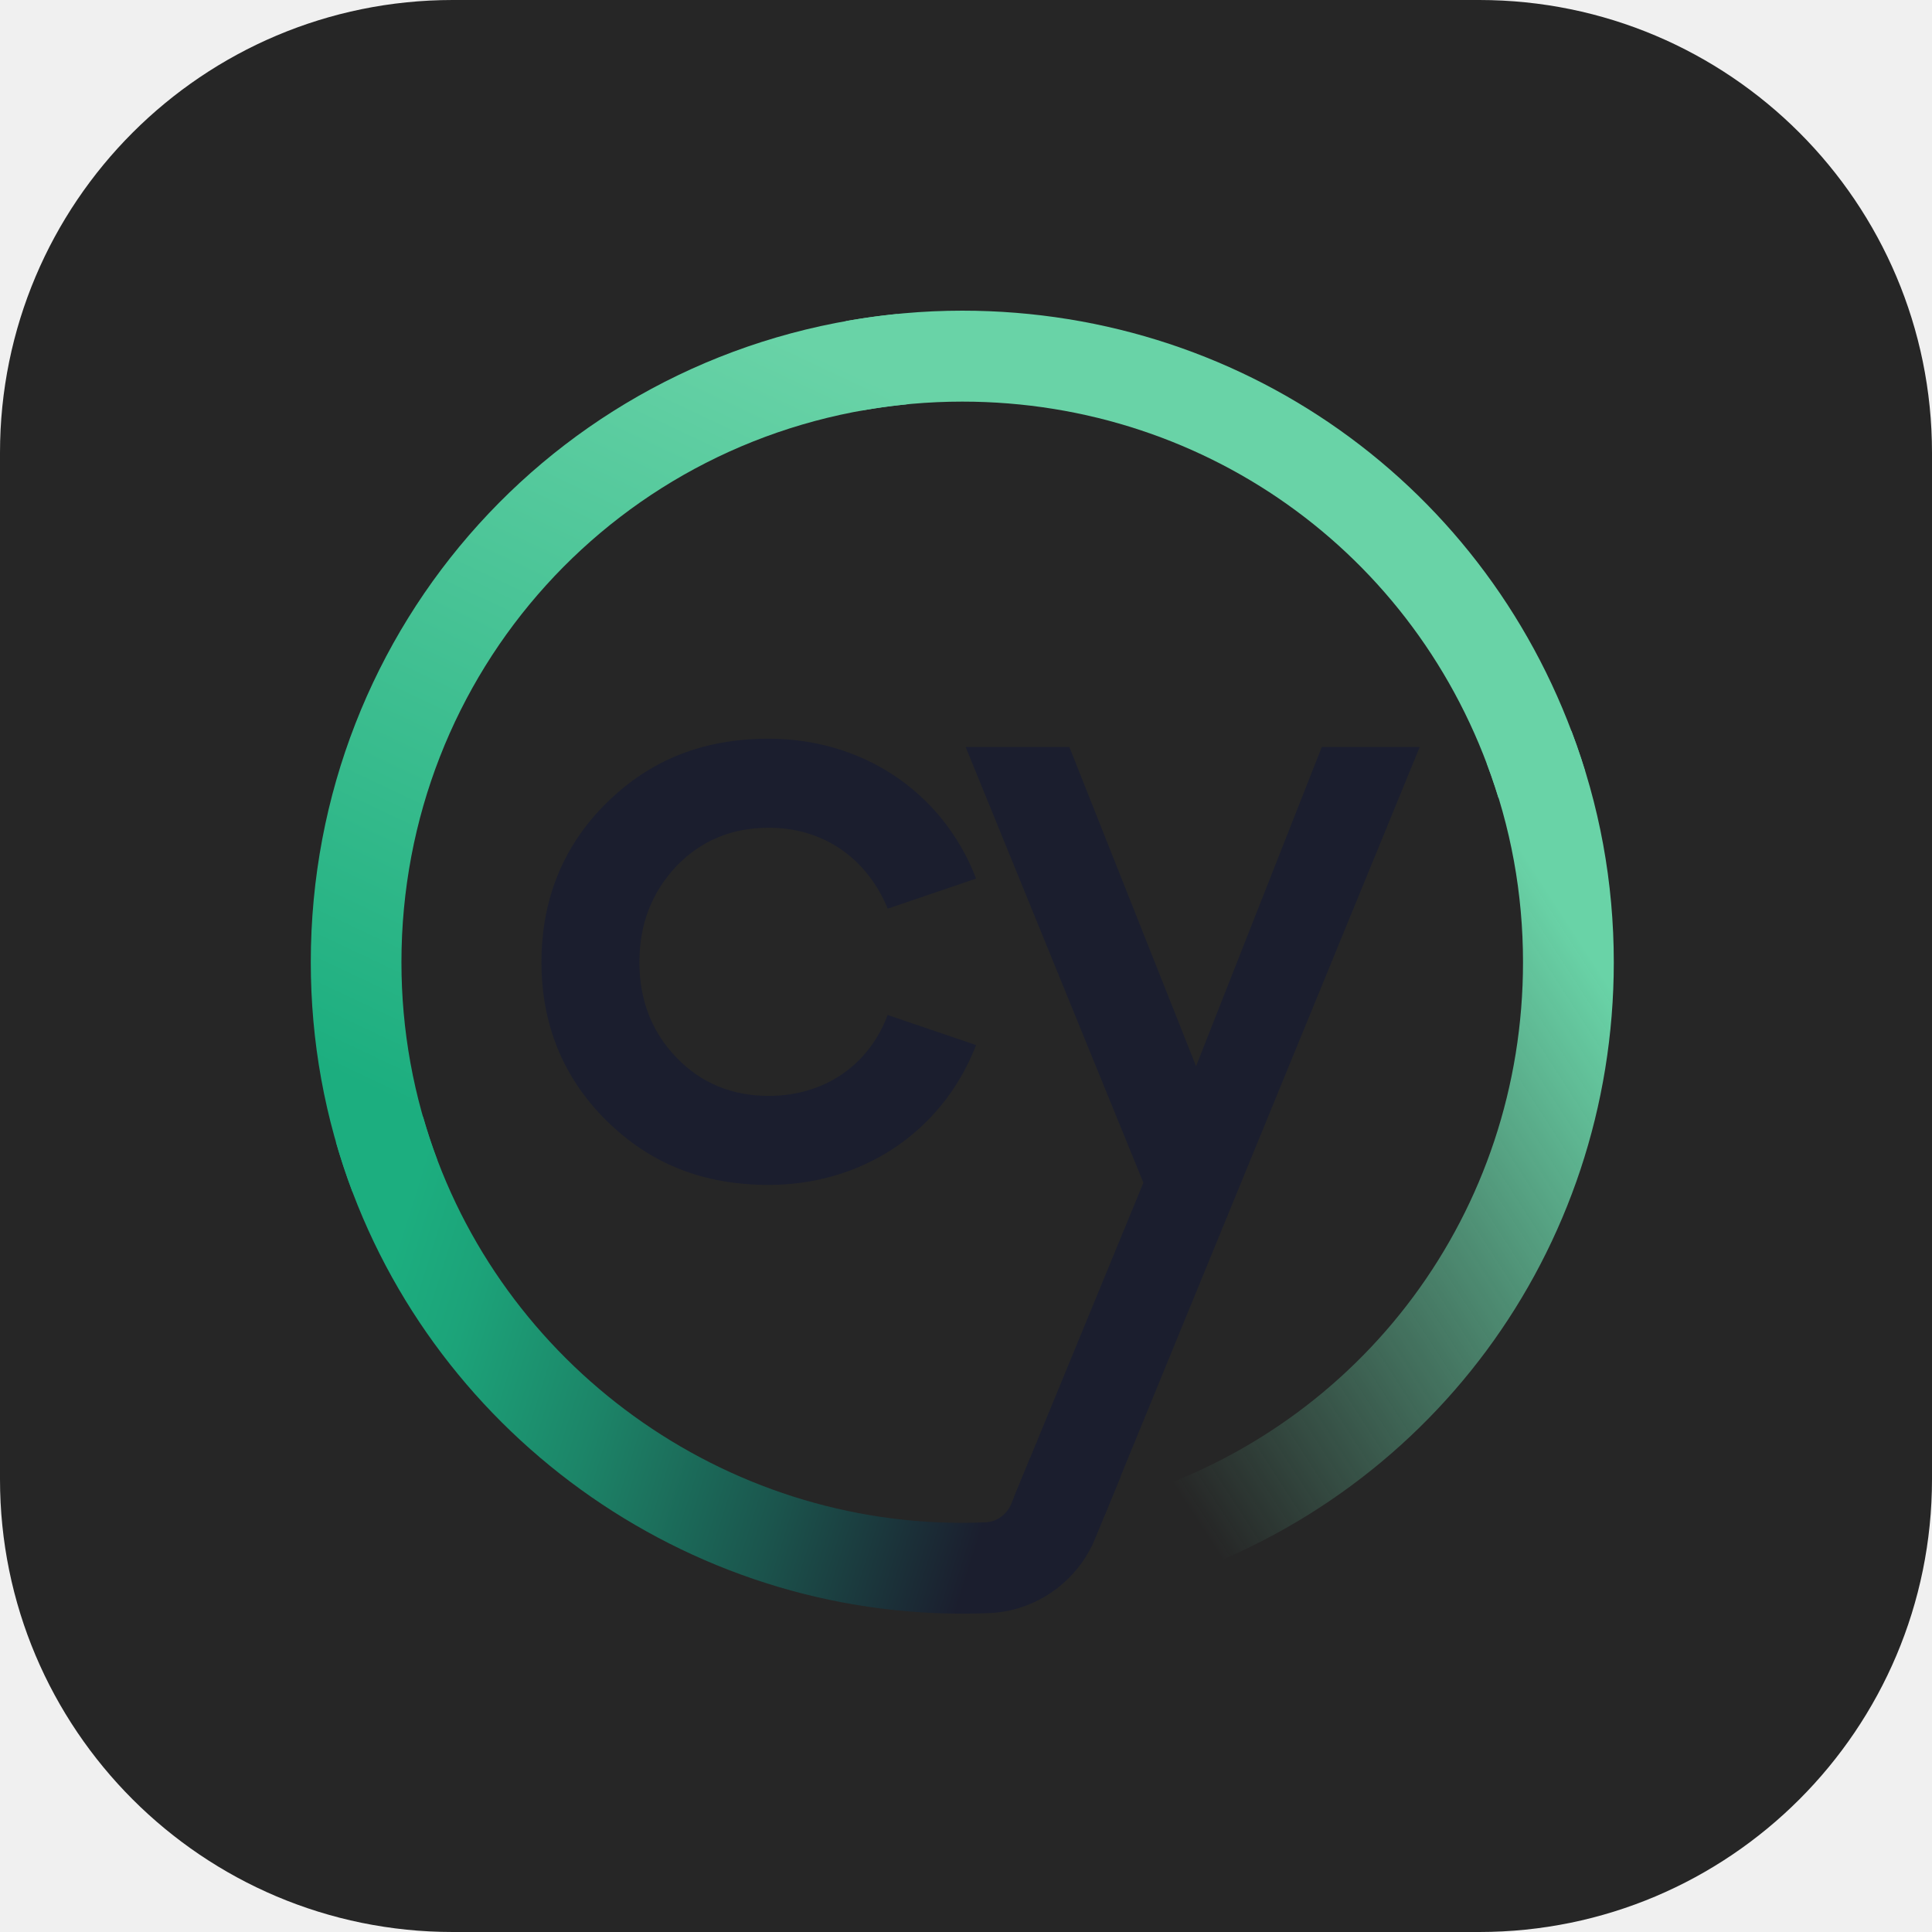
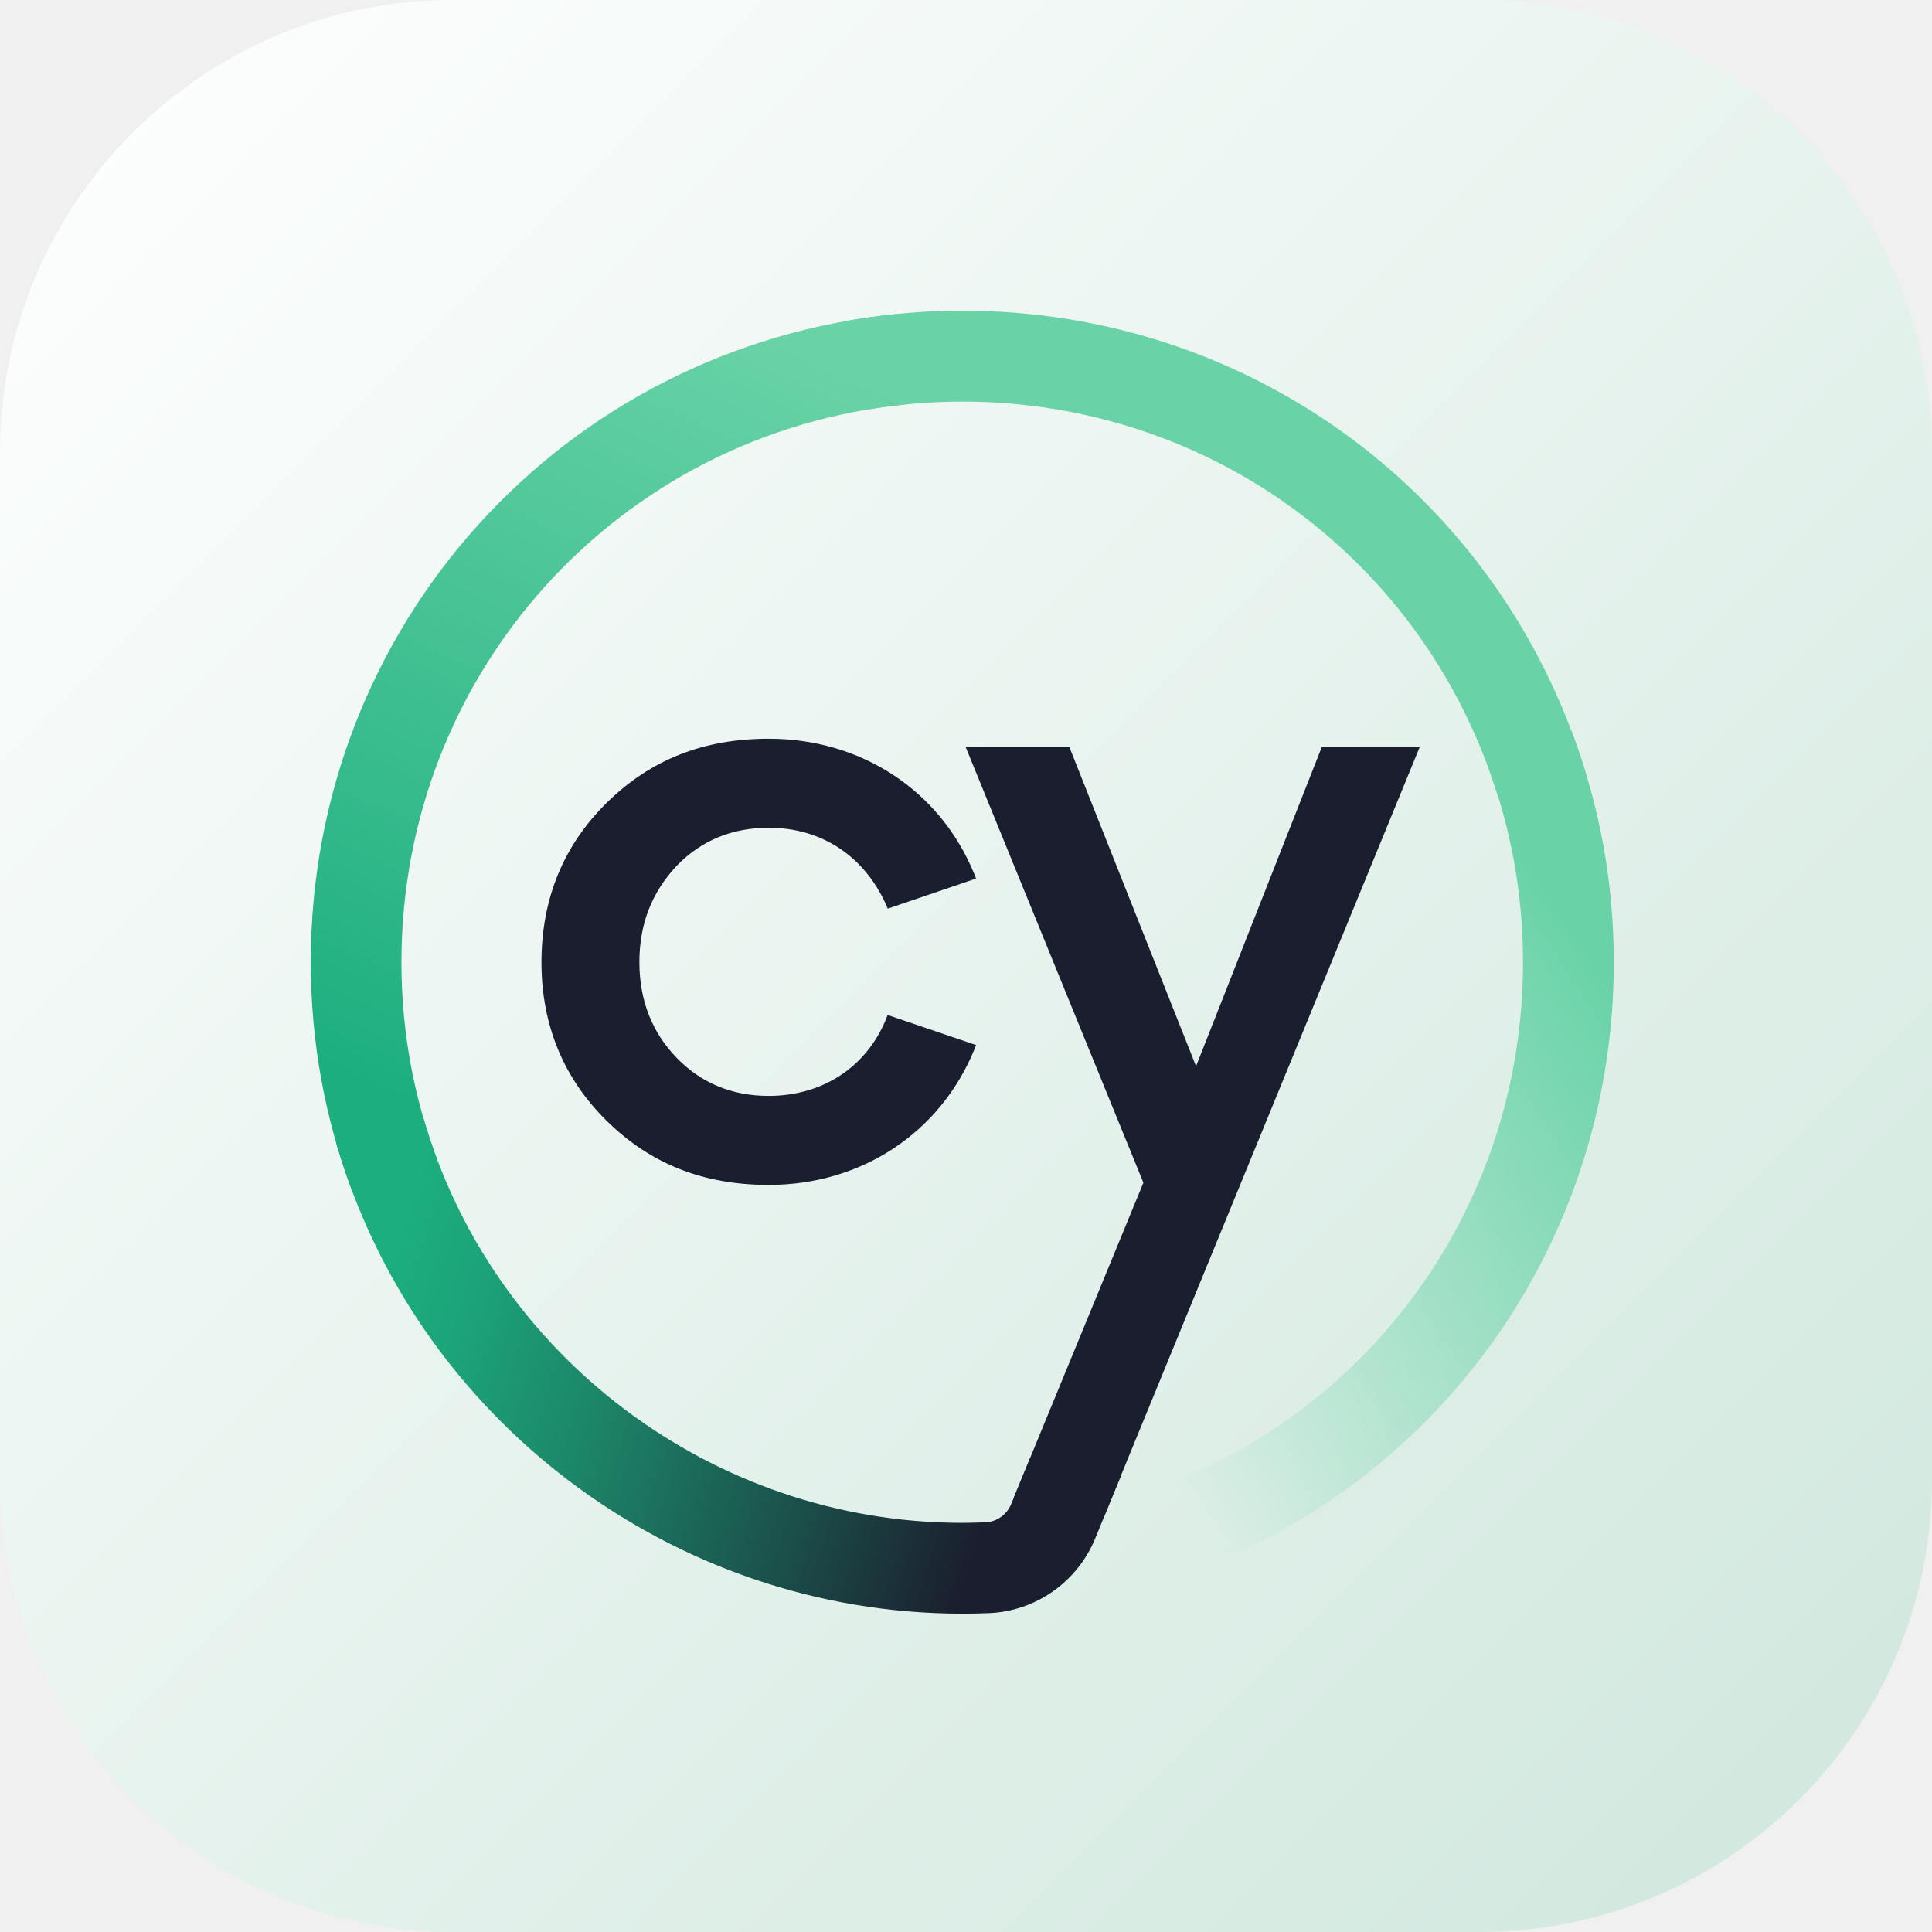
<svg xmlns="http://www.w3.org/2000/svg" width="256" height="256" viewBox="0 0 256 256" fill="none">
  <g clip-path="url(#clip0_36_1190)">
-     <path d="M196 0H60C26.863 0 0 26.863 0 60V196C0 229.137 26.863 256 60 256H196C229.137 256 256 229.137 256 196V60C256 26.863 229.137 0 196 0Z" fill="#262626" />
+     <path d="M196 0H60C26.863 0 0 26.863 0 60V196C0 229.137 26.863 256 60 256H196C229.137 256 256 229.137 256 196V60C256 26.863 229.137 0 196 0Z" fill="url(#cypress_bg)" />
    <path d="M101.859 109.68C108.837 109.68 114.507 113.411 117.414 119.891L117.632 120.401L129.335 116.415L129.099 115.814C124.574 104.747 114.125 97.884 101.859 97.884C93.227 97.884 86.212 100.651 80.415 106.348C74.655 112.01 71.747 119.127 71.747 127.5C71.747 135.819 74.673 142.899 80.415 148.542C86.212 154.24 93.227 157.006 101.859 157.006C114.125 157.006 124.556 150.126 129.099 139.077L129.335 138.476L117.614 134.49L117.414 135.018C114.797 141.407 108.982 145.211 101.859 145.211C97.007 145.211 92.9 143.518 89.665 140.169C86.376 136.783 84.722 132.506 84.722 127.5C84.722 122.458 86.34 118.271 89.665 114.722C92.918 111.372 97.007 109.68 101.859 109.68Z" fill="#1B1E2E" />
    <path d="M152.669 210.085L149.18 198.563C180.654 188.988 201.807 160.428 201.807 127.5C201.807 118.417 200.19 109.534 196.991 101.124L208.222 96.847C211.947 106.64 213.837 116.942 213.837 127.518C213.819 165.762 189.25 198.945 152.669 210.085Z" fill="url(#paint0_linear_36_1190)" />
    <path d="M198.554 105.73C188.941 74.312 160.392 53.215 127.5 53.215C123.029 53.215 118.559 53.616 114.198 54.398L112.072 42.548C117.123 41.638 122.321 41.165 127.5 41.165C165.698 41.165 198.863 65.684 210.039 102.18L198.554 105.73Z" fill="#69D3A7" />
    <path d="M46.706 157.935C43.035 148.215 41.181 137.967 41.181 127.5C41.181 82.904 74.6 45.971 118.923 41.602L120.104 53.579C81.96 57.347 53.193 89.129 53.193 127.5C53.193 136.511 54.792 145.339 57.936 153.694L46.706 157.935Z" fill="url(#paint1_linear_36_1190)" />
    <path d="M175.148 98.977L158.484 141.279L141.693 98.977H127.954L151.506 156.715L134.351 198.399L146.363 200.802L188.123 98.977H175.148Z" fill="#1B1E2E" />
    <path d="M136.513 193.157L133.987 199.291C133.406 200.693 132.079 201.657 130.589 201.712C129.553 201.748 128.536 201.785 127.482 201.785C94.499 201.785 65.132 179.669 56.064 147.996L44.507 151.309C55.047 188.096 89.156 213.799 127.464 213.817H127.482C128.681 213.817 129.88 213.799 131.08 213.744C137.24 213.489 142.746 209.612 145.109 203.878L148.525 195.56L136.513 193.157Z" fill="url(#paint2_linear_36_1190)" />
  </g>
  <defs>
+     <linearGradient id="cypress_bg" x1="0" y1="0" x2="256" y2="256" gradientUnits="userSpaceOnUse">
+       <stop stop-color="#FFFFFF" />
+       <stop offset="1" stop-color="#CFE7DD" />
+     </linearGradient>
    <linearGradient id="paint0_linear_36_1190" x1="220.45" y1="128.046" x2="143.302" y2="177.914" gradientUnits="userSpaceOnUse">
      <stop offset="0.081" stop-color="#69D3A7" />
      <stop offset="1" stop-color="#69D3A7" stop-opacity="0" />
    </linearGradient>
    <linearGradient id="paint1_linear_36_1190" x1="98.766" y1="42.257" x2="50.215" y2="145.059" gradientUnits="userSpaceOnUse">
      <stop stop-color="#69D3A7" />
      <stop offset="0.823" stop-color="#2AB586" />
      <stop offset="1" stop-color="#1CAE7F" />
    </linearGradient>
    <linearGradient id="paint2_linear_36_1190" x1="41.059" y1="167.026" x2="168.061" y2="206.818" gradientUnits="userSpaceOnUse">
      <stop offset="0.077" stop-color="#1CAE7F" />
      <stop offset="0.164" stop-color="#1CA379" />
      <stop offset="0.316" stop-color="#1C8568" />
      <stop offset="0.516" stop-color="#1B554D" />
      <stop offset="0.719" stop-color="#1B1E2E" />
    </linearGradient>
    <clipPath id="clip0_36_1190">
      <rect width="256" height="256" fill="white" />
    </clipPath>
  </defs>
</svg>
